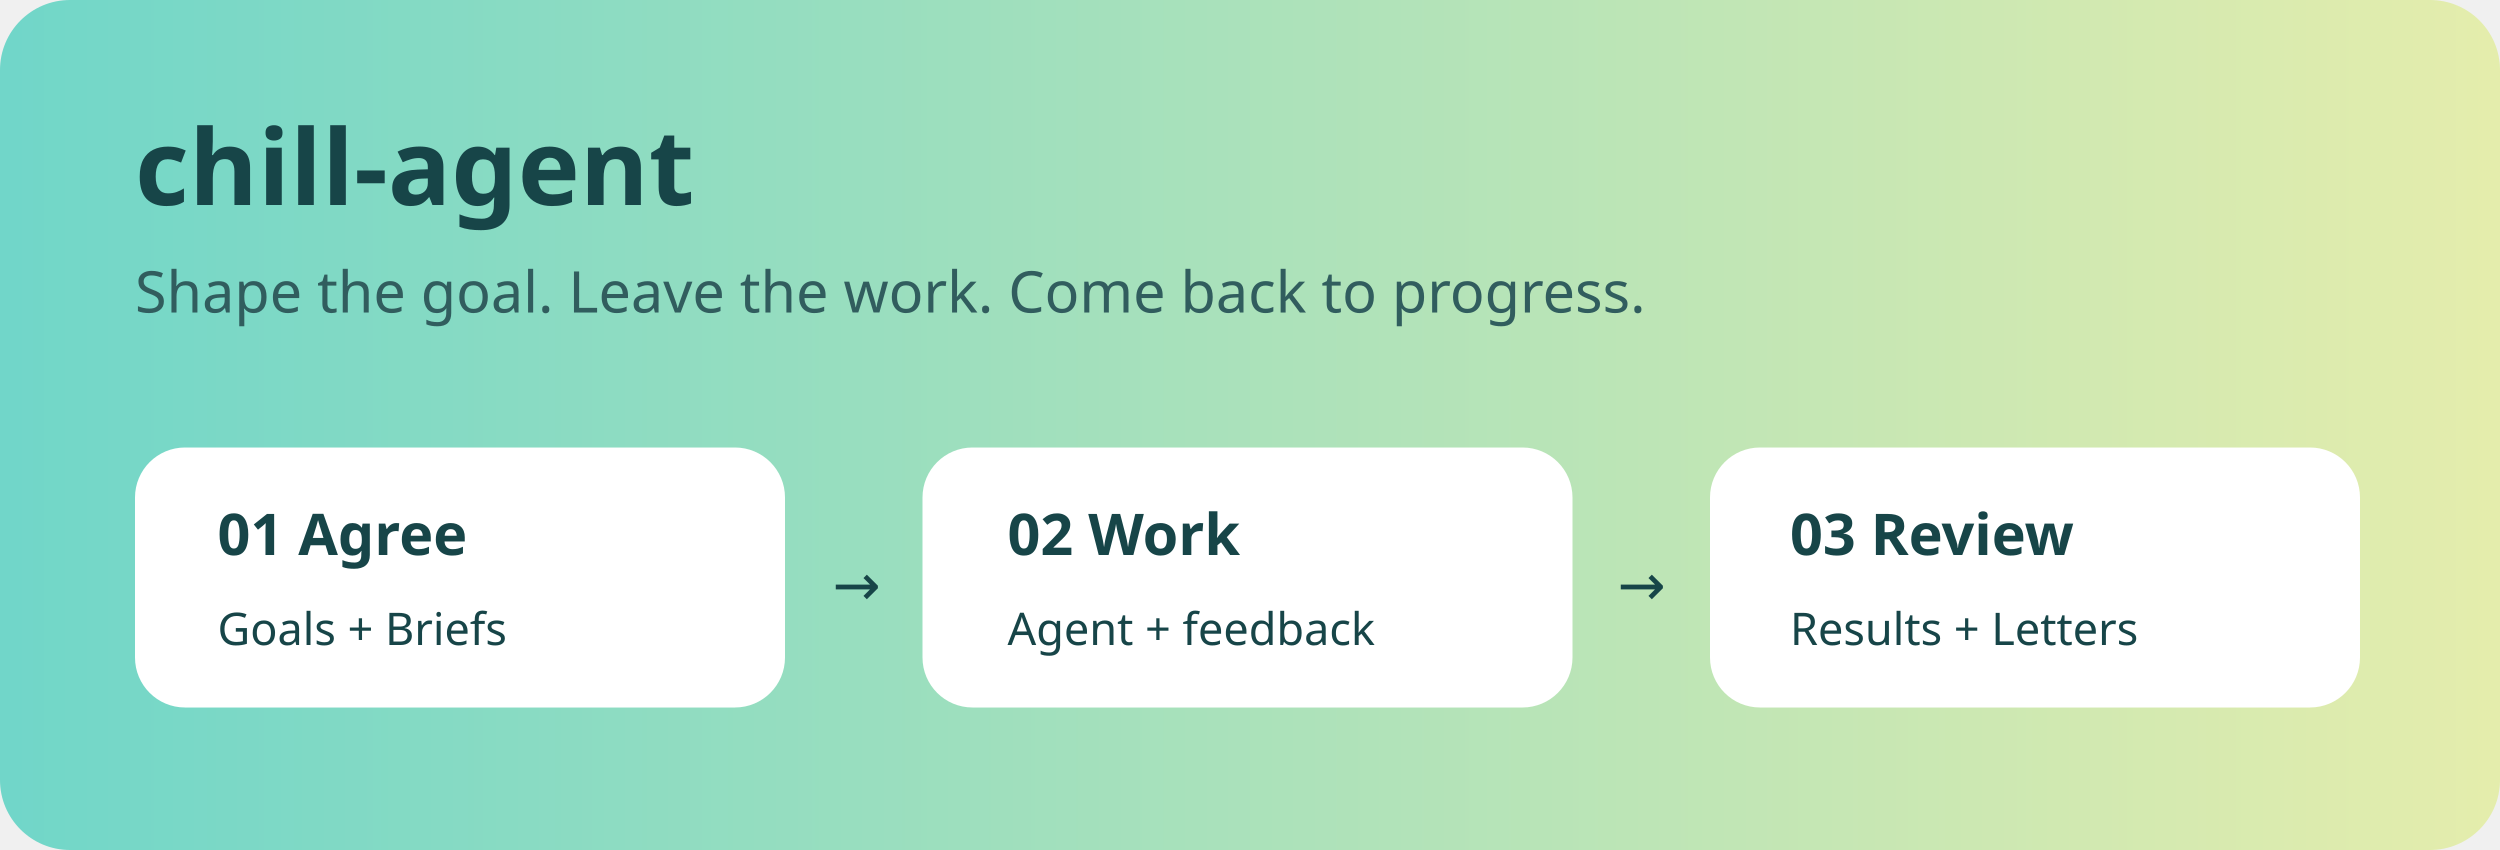
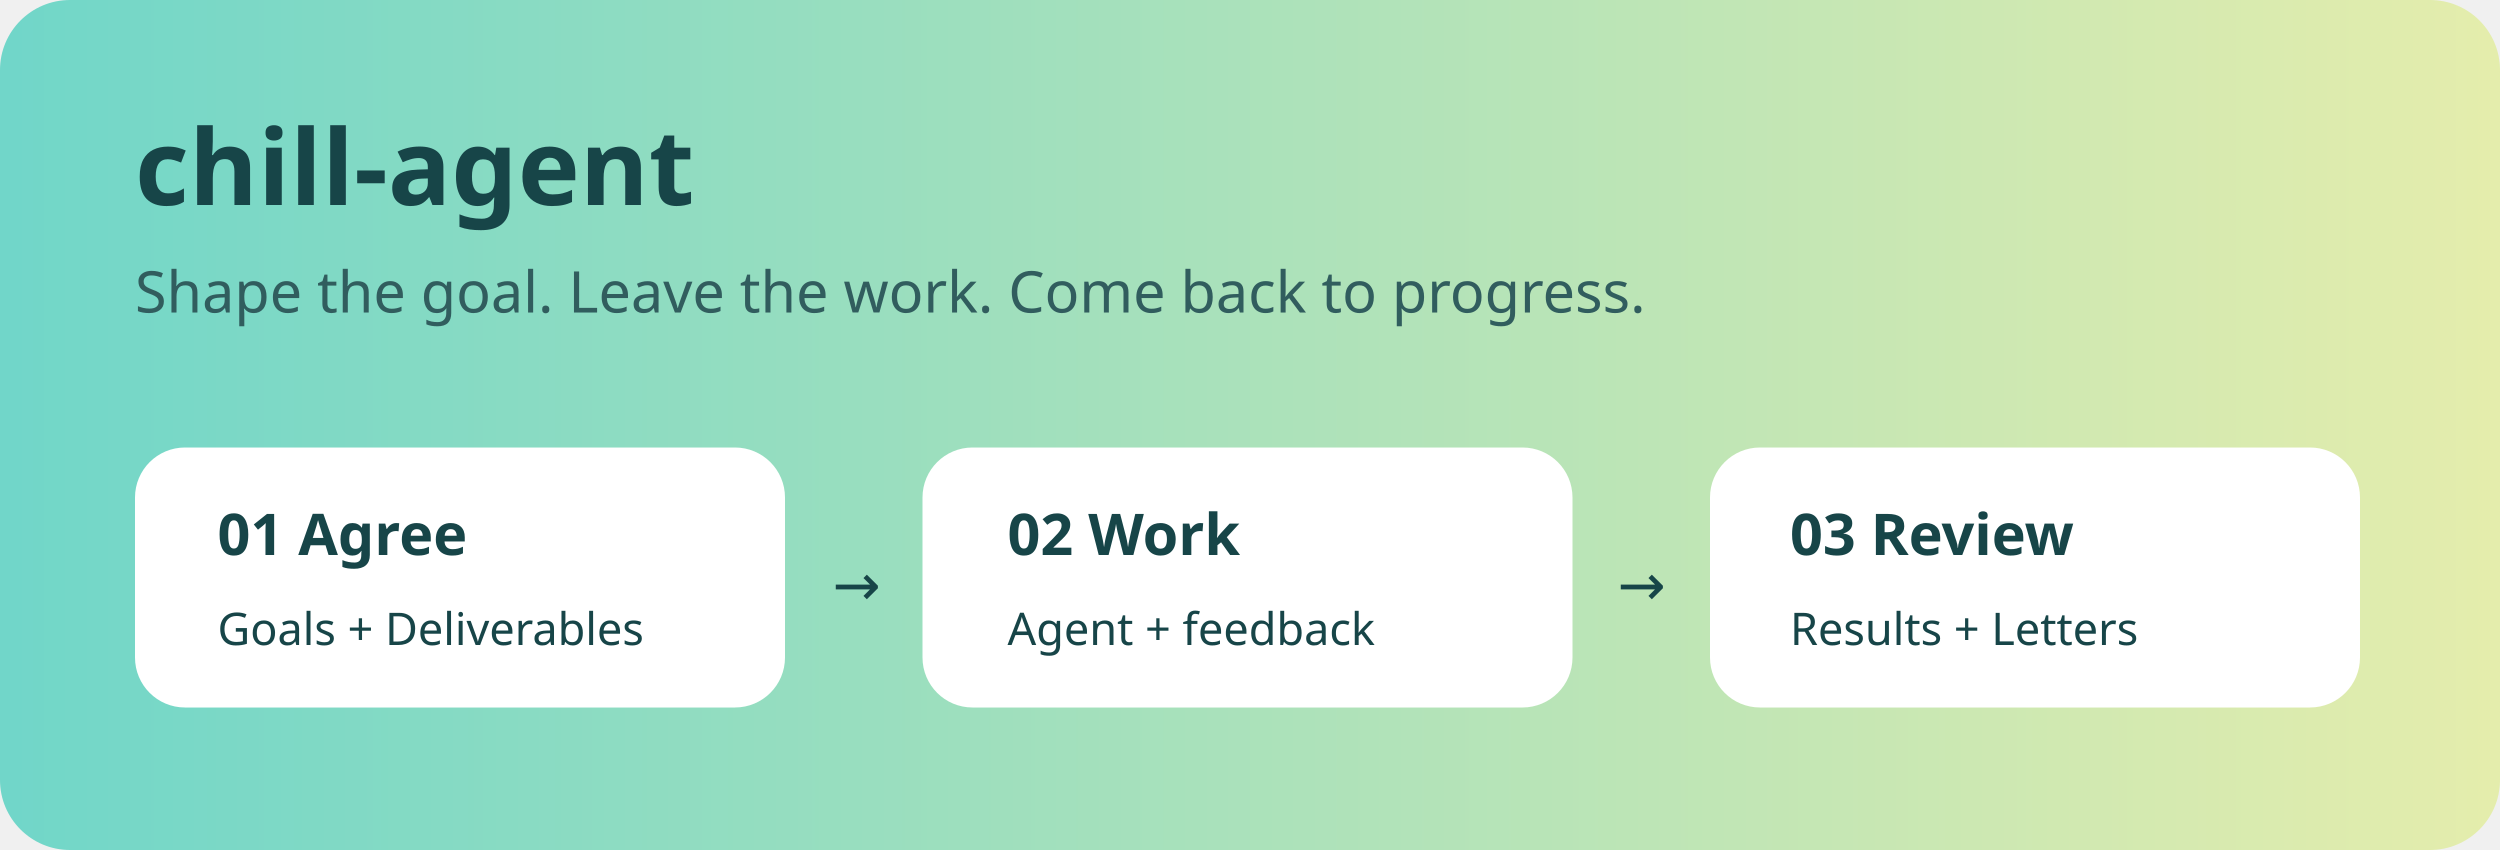
<svg xmlns="http://www.w3.org/2000/svg" width="1000" height="340" viewBox="0 0 1000 340">
  <defs>
    <linearGradient id="g">
      <stop stop-color="#70d6c9" />
      <stop offset="1" stop-color="#e5edac" />
    </linearGradient>
  </defs>
  <rect width="1000" height="340" rx="28" fill="url(#g)" />
  <text x="54" y="82" font-family="system-ui,sans-serif" font-size="42" font-weight="800" fill="#174548">chill-agent</text>
  <text x="54" y="125" font-family="system-ui,sans-serif" font-size="23" fill="#315d5e">Shape the goal. Leave the work. Come back to progress.</text>
  <g font-family="system-ui,sans-serif" fill="#174548" font-size="23">
    <rect x="54" y="179" width="260" height="104" rx="20" fill="white" />
    <rect x="369" y="179" width="260" height="104" rx="20" fill="white" />
    <rect x="684" y="179" width="260" height="104" rx="20" fill="white" />
    <text x="87" y="222" font-weight="700">01  Agree</text>
-     <text x="87" y="258" font-size="18">Goals + Briefs</text>
+     <text x="87" y="258" font-size="18">Goals + Deliverables</text>
    <text x="403" y="222" font-weight="700">02  Work</text>
    <text x="403" y="258" font-size="18">Agent + feedback</text>
    <text x="716" y="222" font-weight="700">03  Review</text>
    <text x="716" y="258" font-size="18">Results + Letters</text>
    <text x="333" y="242">→</text>
    <text x="647" y="242">→</text>
  </g>
</svg>
